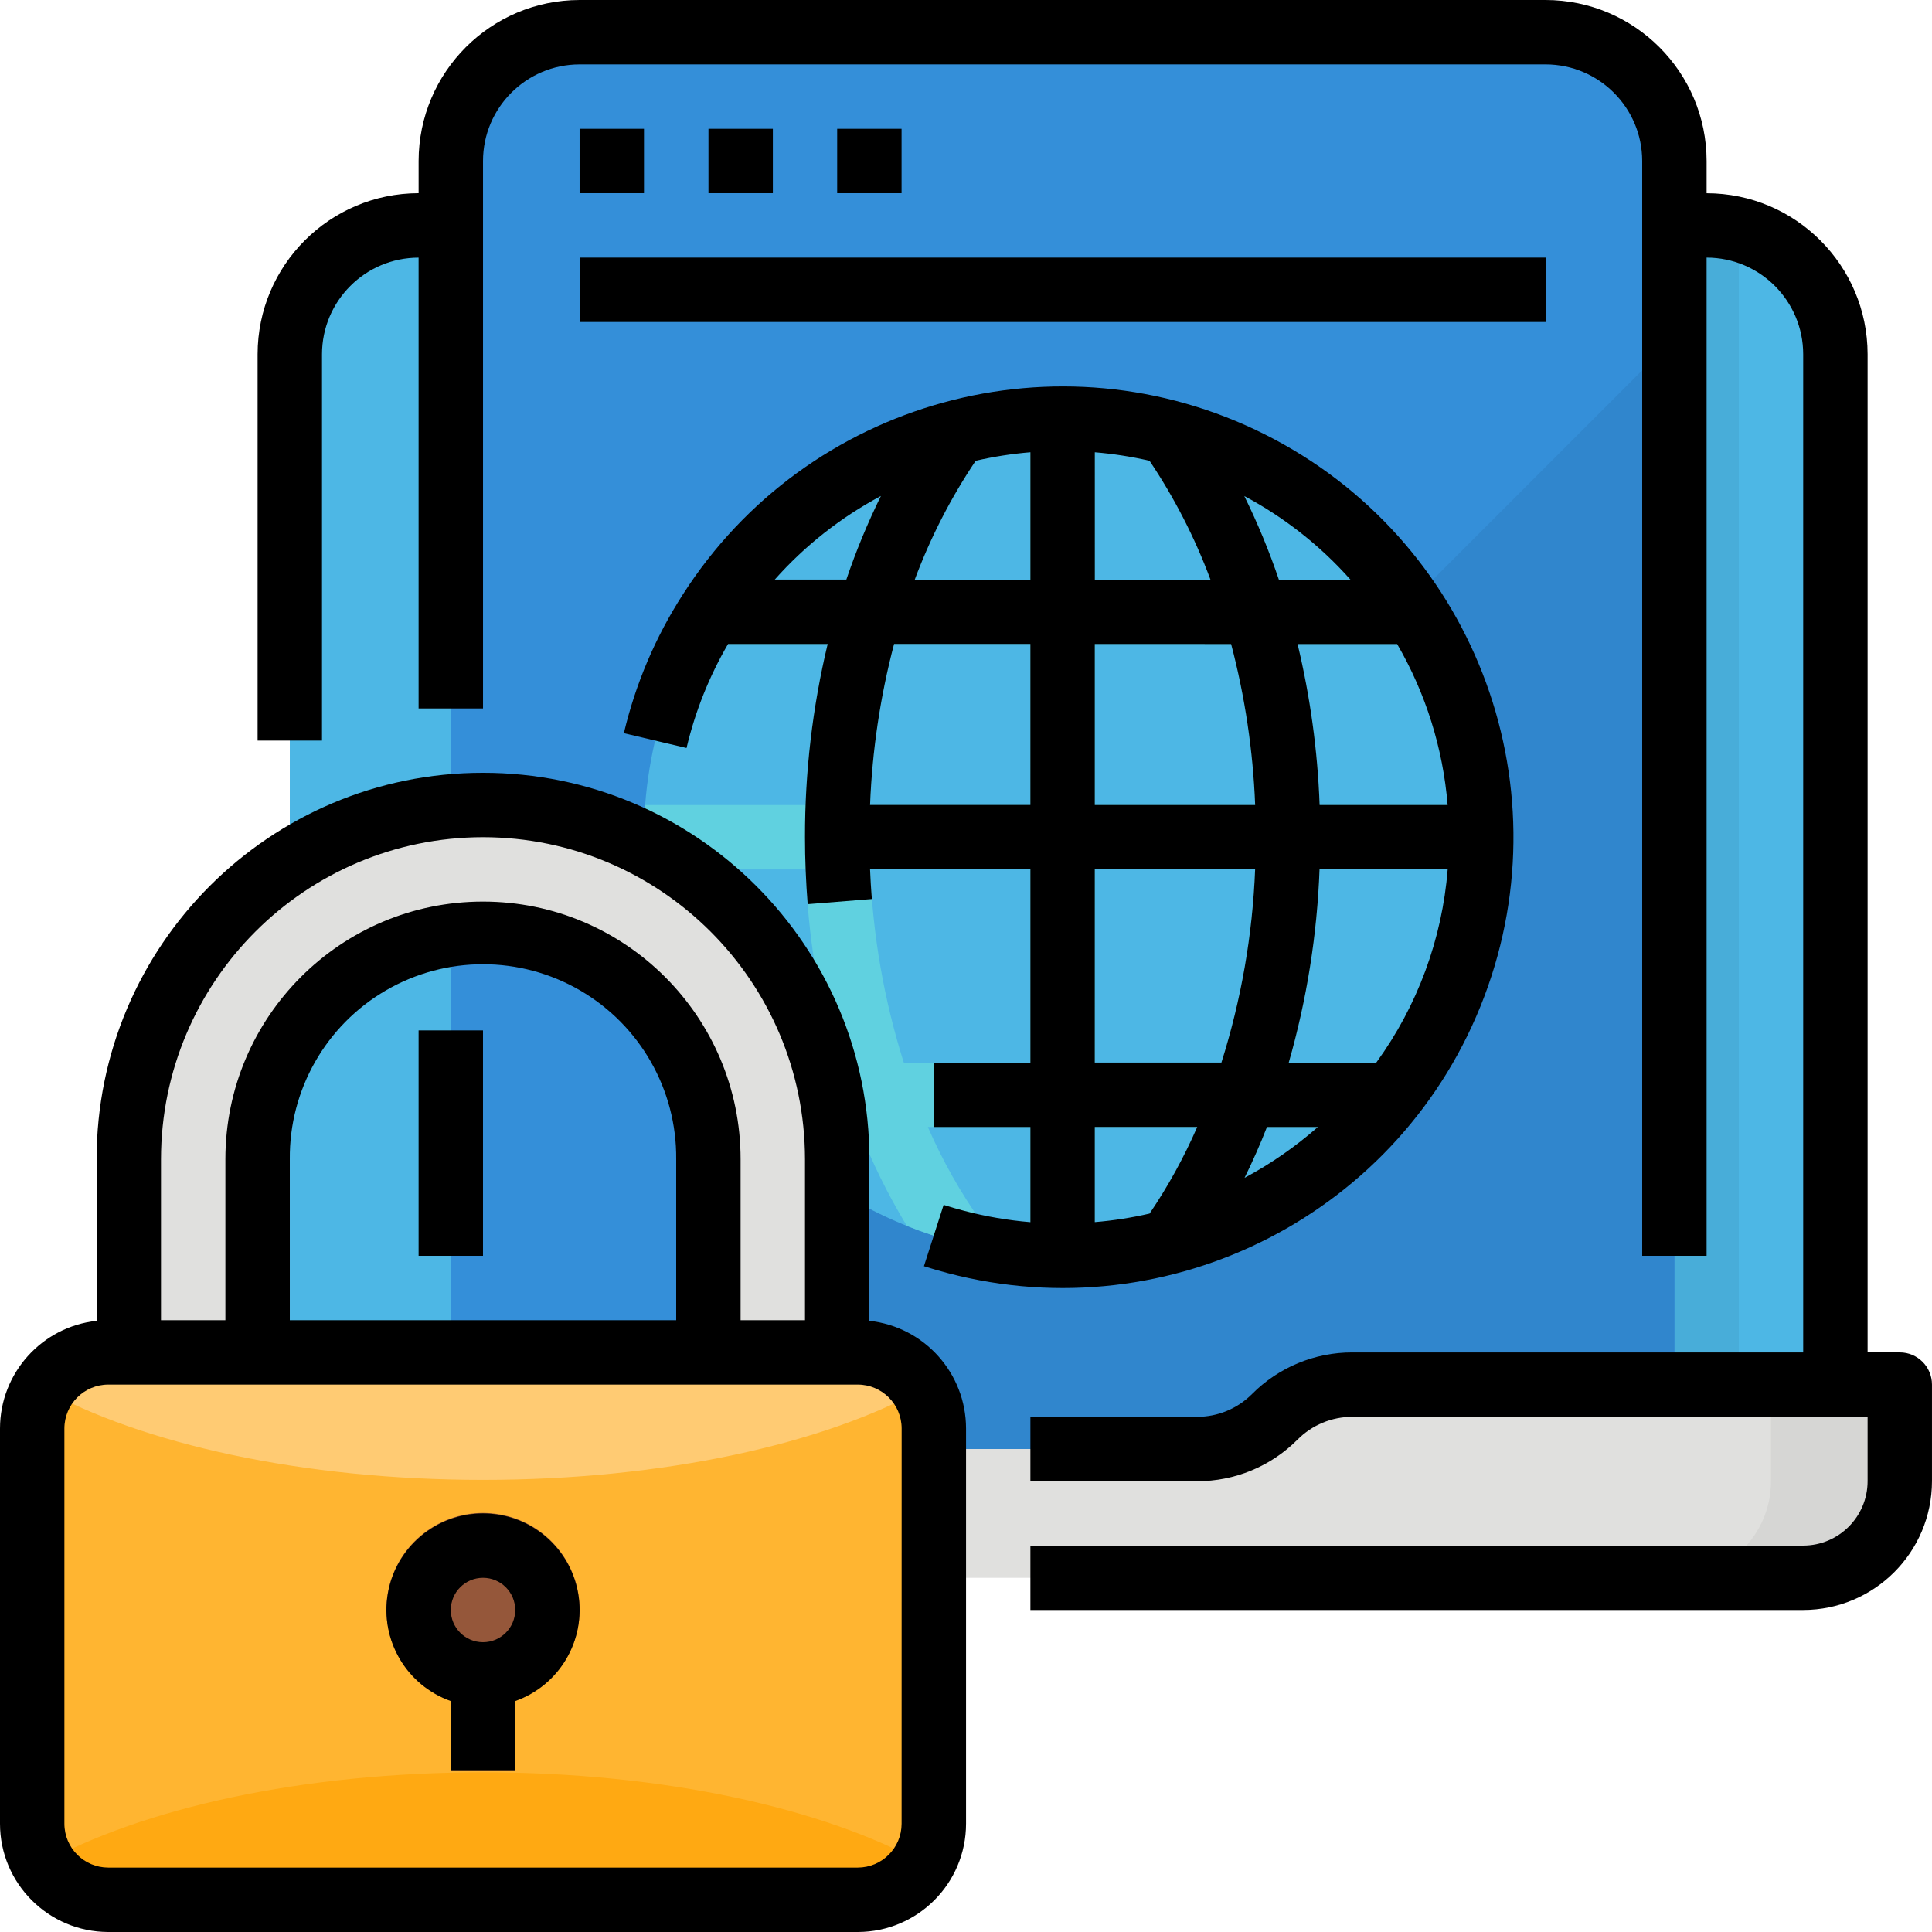
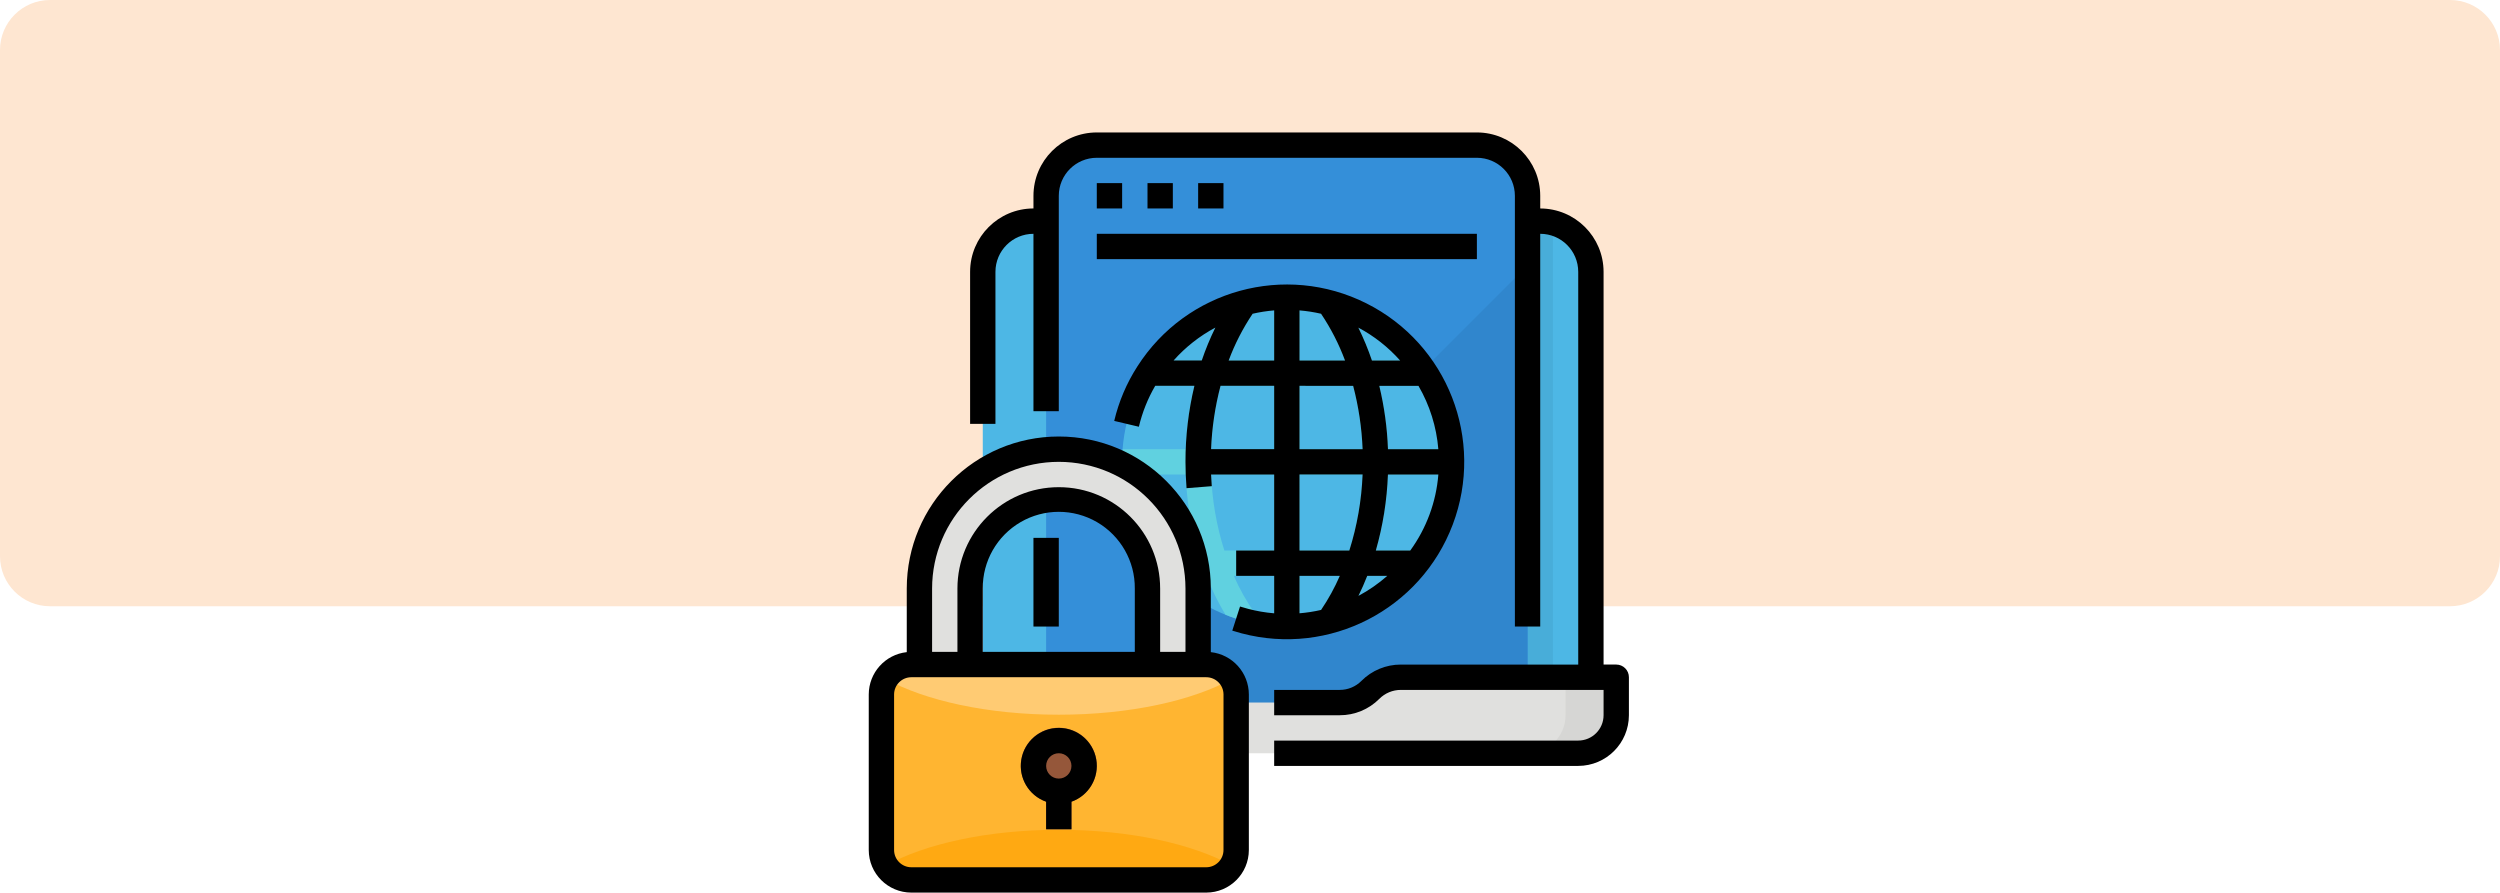
- <svg xmlns="http://www.w3.org/2000/svg" width="121.626" height="121.626" viewBox="0 0 121.626 121.626">
-   <g id="Grupo_1070060" data-name="Grupo 1070060" transform="translate(-141 -620.191)">
-     <g id="Filled_outline" data-name="Filled outline" transform="translate(125 604.191)">
+ <svg xmlns="http://www.w3.org/2000/svg" width="400" height="142.817" viewBox="0 0 400 142.817">
+   <g id="Grupo_1070057" data-name="Grupo 1070057" transform="translate(-1020 -734)">
+     <rect id="Rectángulo_37187" data-name="Rectángulo 37187" width="400" height="97" rx="8" transform="translate(1020 734)" fill="#fee6d1" />
+     <g id="Filled_outline" data-name="Filled outline" transform="translate(1143 739.191)">
      <path id="Trazado_771080" data-name="Trazado 771080" d="M96.108,72h81.084a8.108,8.108,0,0,1,8.108,8.108v62.84a6.081,6.081,0,0,1-6.081,6.081H94.081A6.081,6.081,0,0,1,88,142.948V80.108A8.108,8.108,0,0,1,96.108,72Z" transform="translate(-53.756 -41.81)" fill="#4db7e5" />
      <path id="Trazado_771081" data-name="Trazado 771081" d="M434.027,72H432v77.03h4.054V72.255A8.124,8.124,0,0,0,434.027,72Z" transform="translate(-310.591 -41.81)" fill="#48add9" />
      <path id="Trazado_771082" data-name="Trazado 771082" d="M196.921,24H136.108A8.108,8.108,0,0,0,128,32.108v85.138h77.03V32.108A8.108,8.108,0,0,0,196.921,24Z" transform="translate(-83.621 -5.973)" fill="#348fd9" />
      <path id="Trazado_771083" data-name="Trazado 771083" d="M213.989,100,140,173.989h73.989Z" transform="translate(-92.58 -62.715)" fill="#3086cd" />
      <path id="Trazado_771084" data-name="Trazado 771084" d="M228.7,146.352q0,1.022-.076,2.027a26.318,26.318,0,0,1-22.607,24.069c-.542.079-1.09.137-1.642.18q-1,.076-2.027.076t-2.027-.076c-.552-.043-1.1-.1-1.642-.18a26.014,26.014,0,0,1-6.137-1.629,26.351,26.351,0,0,1-16.47-22.44q-.076-1-.076-2.027t.076-2.027A26.321,26.321,0,0,1,198.4,120.3q.954-.144,1.928-.22,1-.076,2.027-.076t2.027.076c.552.043,1.1.1,1.642.18a26,26,0,0,1,6.132,1.627,26.441,26.441,0,0,1,13.582,12.307,26.142,26.142,0,0,1,2.894,10.135Q228.7,145.329,228.7,146.352Z" transform="translate(-119.458 -77.648)" fill="#4db7e5" />
      <path id="Trazado_771085" data-name="Trazado 771085" d="M228.629,148.379q.076-1,.076-2.027t-.076-2.027h-10.1a51.56,51.56,0,0,0-1.389-10.135h8.592a26.2,26.2,0,0,0-2.61-4.054h-7.156a41.685,41.685,0,0,0-3.816-8.253,26,26,0,0,0-6.132-1.627l1.414,1.824a35.507,35.507,0,0,1,4.229,8.055h-7.285V120.076q-1-.076-2.027-.076t-2.027.076v10.059H193.04a35.375,35.375,0,0,1,4.252-8.086c.025-.033.046-.068.068-.1L198.4,120.3a26.1,26.1,0,0,0-5.846,1.586,41.554,41.554,0,0,0-3.816,8.253H181.58a26.2,26.2,0,0,0-2.61,4.054h8.592a51.509,51.509,0,0,0-1.389,10.135h-10.1q-.076,1-.076,2.027t.076,2.027h10.1a50.8,50.8,0,0,0,1.936,12.163H180.14a26.452,26.452,0,0,0,3.2,4.054h6.147a39.439,39.439,0,0,0,3.061,6.223,26.017,26.017,0,0,0,6.137,1.629l-1.414-1.827a33.568,33.568,0,0,1-3.4-6.026h6.454v8.032q1,.076,2.027.076t2.027-.076V164.6h6.454a33.437,33.437,0,0,1-3.4,6.026l-1.414,1.827a26.019,26.019,0,0,0,6.137-1.629,39.212,39.212,0,0,0,3.061-6.223h6.147a26.452,26.452,0,0,0,3.2-4.054h-7.972a50.875,50.875,0,0,0,1.936-12.163Zm-28.3,12.163h-7.974a46.343,46.343,0,0,1-2.118-12.163h10.092Zm0-16.217H190.23a47.105,47.105,0,0,1,1.513-10.135h8.582Zm12.028,16.217h-7.974V148.379h10.092a46.436,46.436,0,0,1-2.118,12.163Zm-7.974-16.217V134.19h8.582a47.176,47.176,0,0,1,1.513,10.135Z" transform="translate(-119.458 -77.648)" fill="#60d1e0" />
      <path id="Trazado_771086" data-name="Trazado 771086" d="M138.055,362.027a6.921,6.921,0,0,1-4.894,2.027H116.6a6.922,6.922,0,0,1-4.894-2.027A6.921,6.921,0,0,0,106.809,360H72v6.081a6.081,6.081,0,0,0,6.081,6.081h93.247a6.081,6.081,0,0,0,6.081-6.081V360H142.948a6.921,6.921,0,0,0-4.894,2.027Z" transform="translate(-41.81 -256.835)" fill="#e0e0de" />
      <path id="Trazado_771087" data-name="Trazado 771087" d="M438.081,360v6.081A6.081,6.081,0,0,1,432,372.163h8.108a6.081,6.081,0,0,0,6.081-6.081V360Z" transform="translate(-310.591 -256.835)" fill="#d6d6d4" />
      <path id="Trazado_771088" data-name="Trazado 771088" d="M80.759,356.561V381.9a4.5,4.5,0,0,1-.623,2.3,4.553,4.553,0,0,1-3.938,2.263H28.561a4.553,4.553,0,0,1-3.938-2.263A4.5,4.5,0,0,1,24,381.9V356.561a4.5,4.5,0,0,1,.623-2.3A4.553,4.553,0,0,1,28.561,352H76.2a4.553,4.553,0,0,1,3.938,2.263A4.5,4.5,0,0,1,80.759,356.561Z" transform="translate(-5.973 -250.862)" fill="#ffb531" />
      <path id="Trazado_771089" data-name="Trazado 771089" d="M81.972,354.263c-6.276,3.494-16.371,5.762-27.756,5.762s-21.48-2.268-27.756-5.762A4.553,4.553,0,0,1,30.4,352H78.034A4.553,4.553,0,0,1,81.972,354.263Z" transform="translate(-7.81 -250.862)" fill="#ffcb73" />
      <path id="Trazado_771090" data-name="Trazado 771090" d="M81.972,462.092a4.553,4.553,0,0,1-3.938,2.263H30.4a4.553,4.553,0,0,1-3.938-2.263c6.276-3.494,16.371-5.762,27.756-5.762S75.7,458.6,81.972,462.092Z" transform="translate(-7.81 -328.756)" fill="#ffa912" />
      <path id="Trazado_771091" data-name="Trazado 771091" d="M70.3,216A22.3,22.3,0,0,0,48,238.3v12.163h8.108V238.3a14.19,14.19,0,1,1,28.379,0v12.163H92.6V238.3A22.3,22.3,0,0,0,70.3,216Z" transform="translate(-23.892 -149.323)" fill="#e0e0de" />
      <path id="Trazado_771092" data-name="Trazado 771092" d="M124.16,398a6.081,6.081,0,1,0-8.108,5.708v4.428h4.054v-4.428A6.071,6.071,0,0,0,124.16,398Z" transform="translate(-71.672 -280.649)" fill="#95573a" />
      <path id="Trazado_771093" data-name="Trazado 771093" d="M183.382,101.138h-2.027V38.3a10.147,10.147,0,0,0-10.135-10.135V26.135A10.147,10.147,0,0,0,161.084,16H100.271A10.147,10.147,0,0,0,90.136,26.135v2.027A10.147,10.147,0,0,0,80,38.3V62.623h4.054V38.3a6.088,6.088,0,0,1,6.081-6.081V60.6H94.19V26.135a6.088,6.088,0,0,1,6.081-6.081h60.813a6.088,6.088,0,0,1,6.081,6.081V95.057h4.054V32.217A6.088,6.088,0,0,1,177.3,38.3v62.84H148.921a8.878,8.878,0,0,0-6.319,2.621,4.875,4.875,0,0,1-3.472,1.433H128.65v4.054h10.48a8.9,8.9,0,0,0,6.339-2.621,4.852,4.852,0,0,1,3.452-1.433h32.434v4.054A4.059,4.059,0,0,1,177.3,113.3H128.65v4.054H177.3a8.118,8.118,0,0,0,8.108-8.108v-6.081A2.027,2.027,0,0,0,183.382,101.138Z" transform="translate(-47.783)" />
      <path id="Trazado_771094" data-name="Trazado 771094" d="M120,272h4.054v14.19H120Z" transform="translate(-77.648 -191.133)" />
      <path id="Trazado_771095" data-name="Trazado 771095" d="M159.995,48h4.054v4.054h-4.054Z" transform="translate(-107.508 -23.892)" />
      <path id="Trazado_771096" data-name="Trazado 771096" d="M192,48h4.054v4.054H192Z" transform="translate(-131.4 -23.892)" />
      <path id="Trazado_771097" data-name="Trazado 771097" d="M223.995,48h4.054v4.054h-4.054Z" transform="translate(-155.292 -23.892)" />
      <path id="Trazado_771098" data-name="Trazado 771098" d="M160,80h60.813v4.054H160Z" transform="translate(-107.512 -47.783)" />
      <path id="Trazado_771099" data-name="Trazado 771099" d="M192.415,163.9c-.429-.11-.862-.235-1.285-.372l-1.24,3.86c.5.16,1.008.307,1.5.435a28.376,28.376,0,1,0-16.674-42.727A28.024,28.024,0,0,0,171,133.833l3.945.933a23.957,23.957,0,0,1,2.614-6.548h6.27a51.787,51.787,0,0,0-1.427,12.163c0,1.4.057,2.822.168,4.216l4.041-.323c-.049-.618-.086-1.242-.112-1.865h10.093v12.163h-6.081v4.054h6.081v5.991A24.279,24.279,0,0,1,192.415,163.9Zm22.274-5.274a24.419,24.419,0,0,1-4.614,3.2c.51-1.037.983-2.1,1.41-3.2Zm3.677-4.054h-5.509a50.982,50.982,0,0,0,1.938-12.163h8.067A23.9,23.9,0,0,1,218.366,154.571Zm-25.218-37.888a24.214,24.214,0,0,1,3.444-.536v8.018h-7.279a35.846,35.846,0,0,1,3.836-7.482Zm7.5-.535a24.262,24.262,0,0,1,3.444.536,35.842,35.842,0,0,1,3.836,7.482h-7.279Zm8.58,12.072a47.144,47.144,0,0,1,1.513,10.135H200.646V128.219Zm13.632,10.135H214.8a51.434,51.434,0,0,0-1.388-10.135h6.268a24.1,24.1,0,0,1,3.179,10.135Zm-6.118-14.19h-4.507a43.556,43.556,0,0,0-2.176-5.261,24.1,24.1,0,0,1,6.682,5.261ZM187.181,118.9a43.563,43.563,0,0,0-2.176,5.261H180.5A24.1,24.1,0,0,1,187.181,118.9Zm-.682,19.451a47.132,47.132,0,0,1,1.512-10.135h8.58v10.135Zm14.147,4.054h10.093a46.434,46.434,0,0,1-2.122,12.163h-7.972Zm6.449,16.217a33.8,33.8,0,0,1-3,5.454,24.181,24.181,0,0,1-3.449.537v-5.991Z" transform="translate(-115.725 -71.677)" />
      <path id="Trazado_771100" data-name="Trazado 771100" d="M70.732,242.5V232.325a24.325,24.325,0,1,0-48.65,0V242.5A6.826,6.826,0,0,0,16,249.277v24.883a6.824,6.824,0,0,0,6.816,6.816H70a6.824,6.824,0,0,0,6.816-6.816V249.277a6.826,6.826,0,0,0-6.081-6.776ZM46.406,212.054a20.294,20.294,0,0,1,20.271,20.271v10.135H62.623V232.325a16.217,16.217,0,1,0-32.434,0v10.135H26.135V232.325A20.294,20.294,0,0,1,46.406,212.054Zm12.163,30.406H34.244V232.325a12.163,12.163,0,1,1,24.325,0Zm14.19,31.7A2.765,2.765,0,0,1,70,276.921H22.816a2.765,2.765,0,0,1-2.762-2.762V249.277a2.765,2.765,0,0,1,2.762-2.762H70a2.765,2.765,0,0,1,2.762,2.762Z" transform="translate(0 -143.35)" />
      <path id="Trazado_771101" data-name="Trazado 771101" d="M118.087,392a6.081,6.081,0,0,0-2.027,11.814v4.4h4.054v-4.4A6.081,6.081,0,0,0,118.087,392Zm0,8.108a2.027,2.027,0,1,1,2.027-2.027A2.027,2.027,0,0,1,118.087,400.108Z" transform="translate(-71.68 -280.726)" />
    </g>
  </g>
</svg>
